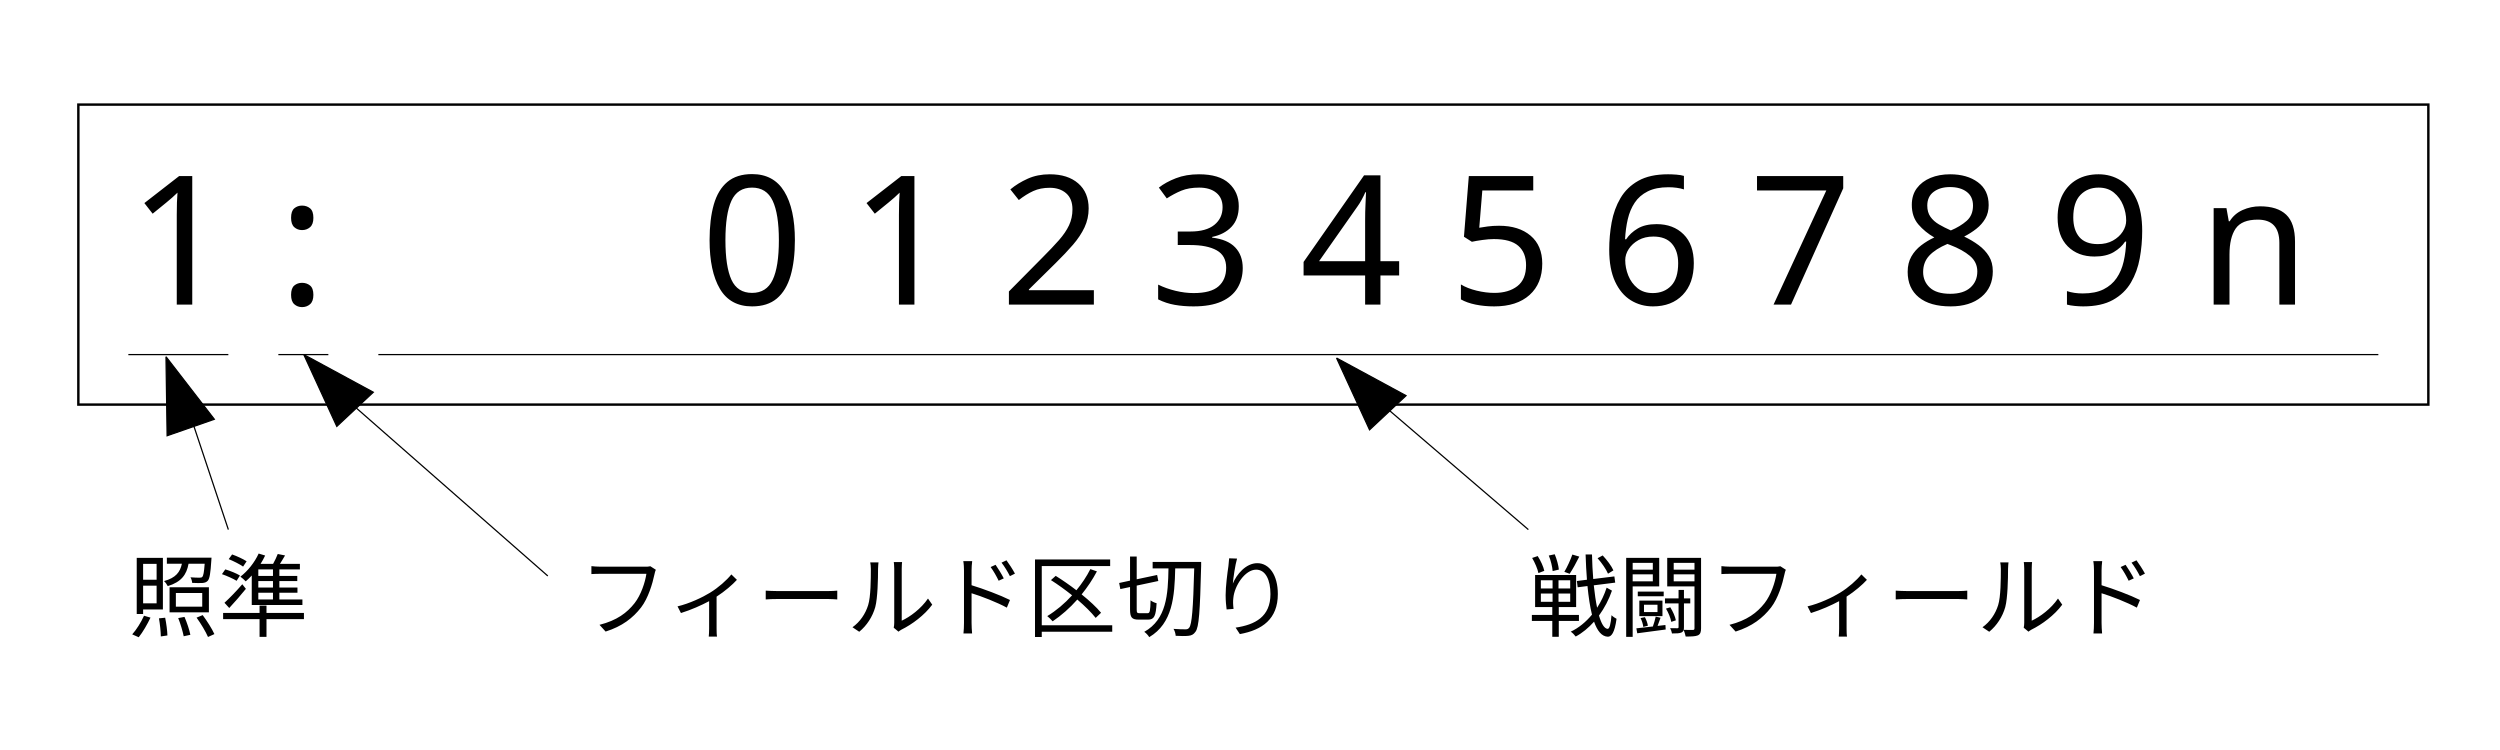
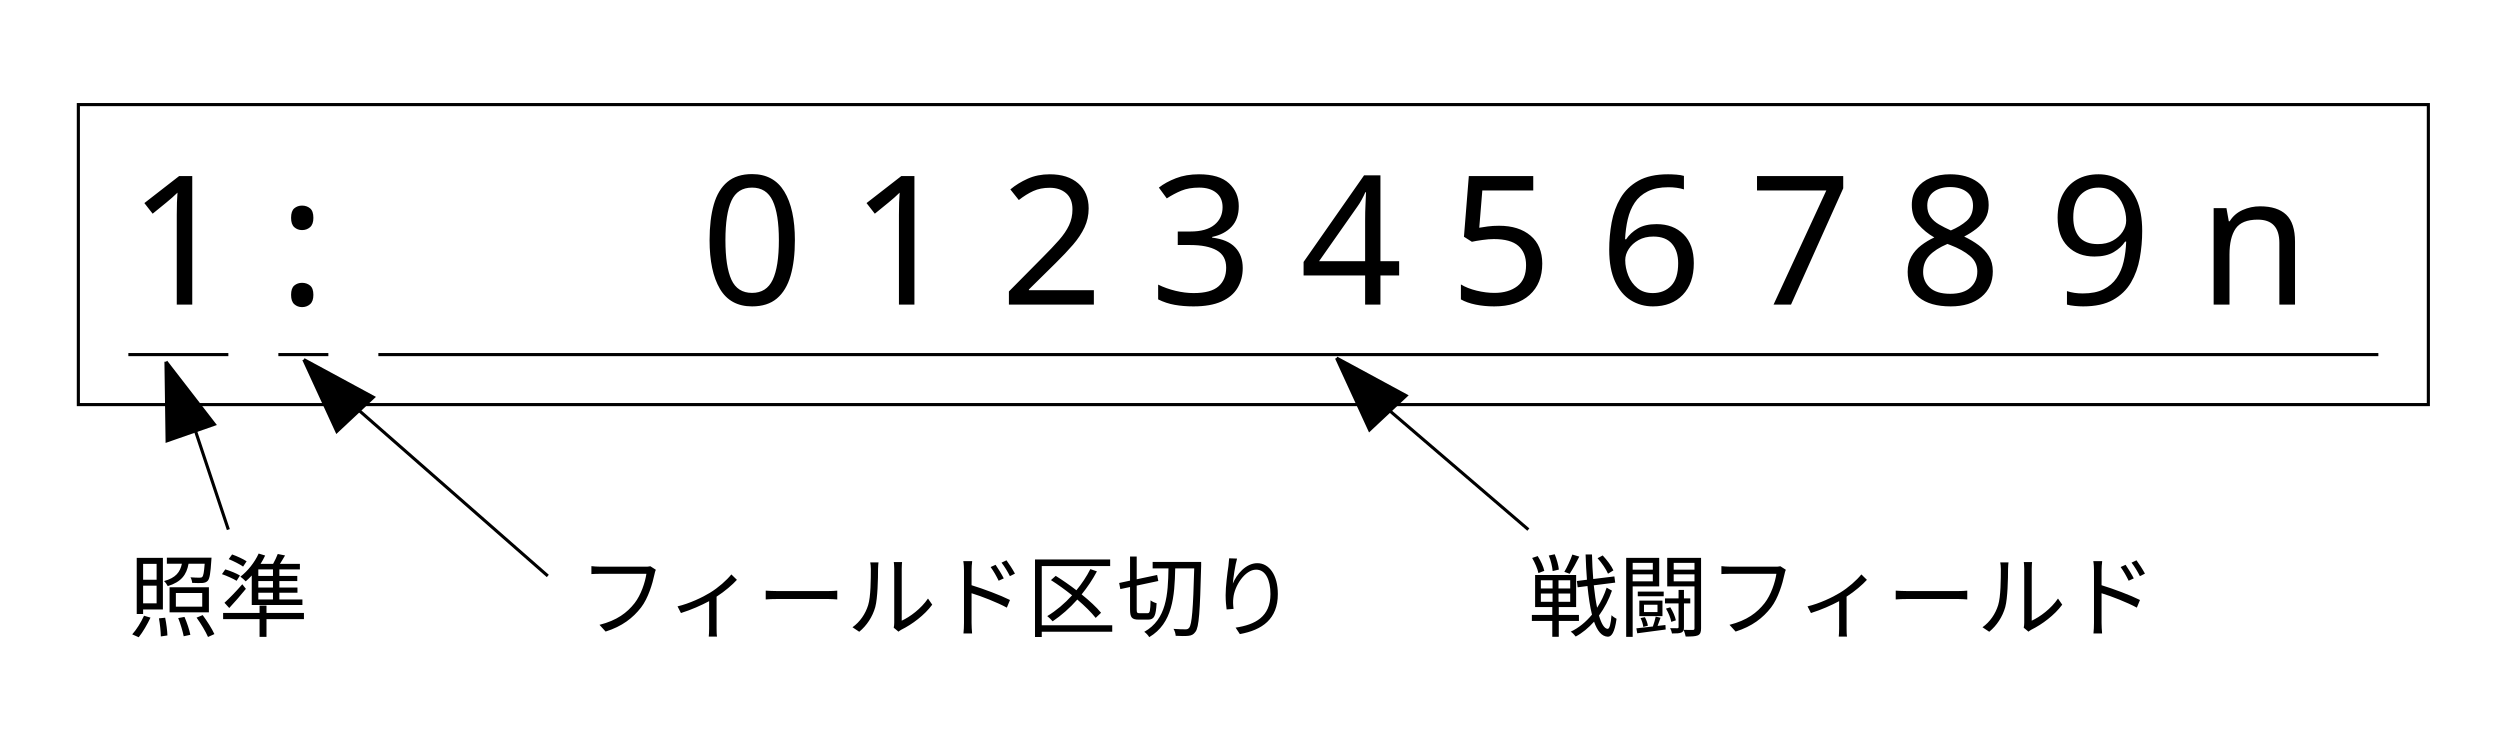
<svg xmlns="http://www.w3.org/2000/svg" width="2000" height="600" id="svg2" version="1.1">
  <defs id="defs4" />
  <g id="layer1" transform="translate(0,-452.3622)">
-     <text xml:space="preserve" style="font-size:144px;font-style:normal;font-weight:normal;line-height:125%;letter-spacing:0px;word-spacing:0px;fill:#000000;fill-opacity:1;stroke:none;font-family:Sans" x="102.68" y="696.038" id="text3757">
+     <text xml:space="preserve" style="font-size:144px;font-style:normal;font-weight:normal;line-height:125%;letter-spacing:0px;word-spacing:0px;fill:#000000;fill-opacity:1;stroke:none;font-family:Sans;stroke-width:2.5;stroke-miterlimit:4;stroke-dasharray:none" x="102.68" y="696.038" id="text3757">
      <tspan id="tspan3759" x="102.68" y="696.038">1 :        0 1 2 3 4 5 6 7 8 9 n</tspan>
    </text>
-     <rect style="fill:none;stroke:#000000;stroke-width:1.943;stroke-miterlimit:4;stroke-opacity:1;stroke-dasharray:none;stroke-dashoffset:0" id="rect3761" width="1880" height="240" x="62.68" y="536.038" />
-     <path style="fill:none;stroke:#000000;stroke-width:1px;stroke-linecap:butt;stroke-linejoin:miter;stroke-opacity:1" d="m 302.68,736.038 1600,0" id="path3763" />
-     <path style="fill:none;stroke:#000000;stroke-width:1px;stroke-linecap:butt;stroke-linejoin:miter;stroke-opacity:1" d="m 102.68,736.038 80,0" id="path3765" />
-     <path style="fill:none;stroke:#000000;stroke-width:1px;stroke-linecap:butt;stroke-linejoin:miter;stroke-opacity:1" d="m 222.68,736.038 40,0" id="path3767" />
-     <path style="fill:none;stroke:#000000;stroke-width:1px;stroke-linecap:butt;stroke-linejoin:miter;stroke-opacity:1" d="m 142.68,756.038 40,120" id="path3769" />
-     <text xml:space="preserve" style="font-size:72px;font-style:normal;font-variant:normal;font-weight:normal;font-stretch:normal;line-height:125%;letter-spacing:0px;word-spacing:0px;fill:#000000;fill-opacity:1;stroke:none;font-family:Segoe UI;-inkscape-font-specification:Segoe UI" x="102.68" y="956.038" id="text3771">
+     <rect style="fill:none;stroke:#000000;stroke-width:2.5;stroke-miterlimit:4;stroke-opacity:1;stroke-dasharray:none;stroke-dashoffset:0" id="rect3761" width="1880" height="240" x="62.68" y="536.038" />
+     <path style="fill:none;stroke:#000000;stroke-width:2.5;stroke-linecap:butt;stroke-linejoin:miter;stroke-opacity:1;stroke-miterlimit:4;stroke-dasharray:none" d="m 302.68,736.038 1600,0" id="path3763" />
+     <path style="fill:none;stroke:#000000;stroke-width:2.5;stroke-linecap:butt;stroke-linejoin:miter;stroke-opacity:1;stroke-miterlimit:4;stroke-dasharray:none" d="m 102.68,736.038 80,0" id="path3765" />
+     <path style="fill:none;stroke:#000000;stroke-width:2.5;stroke-linecap:butt;stroke-linejoin:miter;stroke-opacity:1;stroke-miterlimit:4;stroke-dasharray:none" d="m 222.68,736.038 40,0" id="path3767" />
+     <path style="fill:none;stroke:#000000;stroke-width:2.5;stroke-linecap:butt;stroke-linejoin:miter;stroke-opacity:1;stroke-miterlimit:4;stroke-dasharray:none" d="m 142.68,756.038 40,120" id="path3769" />
+     <text xml:space="preserve" style="font-size:72px;font-style:normal;font-variant:normal;font-weight:normal;font-stretch:normal;line-height:125%;letter-spacing:0px;word-spacing:0px;fill:#000000;fill-opacity:1;stroke:none;font-family:Segoe UI;-inkscape-font-specification:Segoe UI;stroke-width:2.5;stroke-miterlimit:4;stroke-dasharray:none" x="102.68" y="956.038" id="text3771">
      <tspan id="tspan3773" x="102.68" y="956.038">照準</tspan>
    </text>
-     <path style="fill:none;stroke:#000000;stroke-width:1px;stroke-linecap:butt;stroke-linejoin:miter;stroke-opacity:1" d="M 262.878,759.35 438.239,913.131" id="path3775" />
-     <text xml:space="preserve" style="font-size:72px;font-style:normal;font-variant:normal;font-weight:normal;font-stretch:normal;line-height:125%;letter-spacing:0px;word-spacing:0px;fill:#000000;fill-opacity:1;stroke:none;font-family:Segoe UI;-inkscape-font-specification:Segoe UI" x="462.68" y="956.038" id="text3777">
+     <path style="fill:none;stroke:#000000;stroke-width:2.5;stroke-linecap:butt;stroke-linejoin:miter;stroke-opacity:1;stroke-miterlimit:4;stroke-dasharray:none" d="M 262.878,759.35 438.239,913.131" id="path3775" />
+     <text xml:space="preserve" style="font-size:72px;font-style:normal;font-variant:normal;font-weight:normal;font-stretch:normal;line-height:125%;letter-spacing:0px;word-spacing:0px;fill:#000000;fill-opacity:1;stroke:none;font-family:Segoe UI;-inkscape-font-specification:Segoe UI;stroke-width:2.5;stroke-miterlimit:4;stroke-dasharray:none" x="462.68" y="956.038" id="text3777">
      <tspan id="tspan3779" x="462.68" y="956.038">フィールド区切り</tspan>
    </text>
-     <path style="fill:none;stroke:#000000;stroke-width:1px;stroke-linecap:butt;stroke-linejoin:miter;stroke-opacity:1" d="m 1082.68,756.038 140,120" id="path3781" />
-     <text xml:space="preserve" style="font-size:72px;font-style:normal;font-variant:normal;font-weight:normal;font-stretch:normal;line-height:125%;letter-spacing:0px;word-spacing:0px;fill:#000000;fill-opacity:1;stroke:none;font-family:Segoe UI;-inkscape-font-specification:Segoe UI" x="1222.68" y="956.038" id="text3783">
+     <path style="fill:none;stroke:#000000;stroke-width:2.5;stroke-linecap:butt;stroke-linejoin:miter;stroke-opacity:1;stroke-miterlimit:4;stroke-dasharray:none" d="m 1082.68,756.038 140,120" id="path3781" />
+     <text xml:space="preserve" style="font-size:72px;font-style:normal;font-variant:normal;font-weight:normal;font-stretch:normal;line-height:125%;letter-spacing:0px;word-spacing:0px;fill:#000000;fill-opacity:1;stroke:none;font-family:Segoe UI;-inkscape-font-specification:Segoe UI;stroke-width:2.5;stroke-miterlimit:4;stroke-dasharray:none" x="1222.68" y="956.038" id="text3783">
      <tspan id="tspan3785" x="1222.68" y="956.038">戦闘フィールド</tspan>
    </text>
-     <path style="fill:#000000;fill-opacity:1;stroke:#000000;stroke-width:1px;stroke-linecap:butt;stroke-linejoin:miter;stroke-opacity:1" d="m 132.788,737.716 0.905,63.239 37.763,-13.191 -38.667,-50.048" id="path3787" />
-     <path style="fill:#000000;fill-opacity:1;stroke:#000000;stroke-width:1px;stroke-linecap:butt;stroke-linejoin:miter;stroke-opacity:1" d="m 243.024,736.024 26.424,57.461 29.192,-27.346 -55.616,-30.115" id="path3787-1" />
-     <path style="fill:#000000;fill-opacity:1;stroke:#000000;stroke-width:1px;stroke-linecap:butt;stroke-linejoin:miter;stroke-opacity:1" d="m 1069.218,738.769 26.424,57.461 29.192,-27.346 -55.616,-30.115" id="path3787-1-7" />
+     <path style="fill:#000000;fill-opacity:1;stroke:#000000;stroke-width:2.5;stroke-linecap:butt;stroke-linejoin:miter;stroke-miterlimit:4;stroke-opacity:1;stroke-dasharray:none" d="m 132.788,741.716 0.905,63.239 37.763,-13.191 -38.667,-50.048" id="path3787" />
+     <path style="fill:#000000;fill-opacity:1;stroke:#000000;stroke-width:2.5;stroke-linecap:butt;stroke-linejoin:miter;stroke-miterlimit:4;stroke-opacity:1;stroke-dasharray:none" d="m 243.024,740.024 26.424,57.461 29.192,-27.346 -55.616,-30.115" id="path3787-1" />
+     <path style="fill:#000000;fill-opacity:1;stroke:#000000;stroke-width:2.5;stroke-linecap:butt;stroke-linejoin:miter;stroke-opacity:1;stroke-miterlimit:4;stroke-dasharray:none" d="m 1069.218,738.769 26.424,57.461 29.192,-27.346 -55.616,-30.115" id="path3787-1-7" />
  </g>
</svg>
